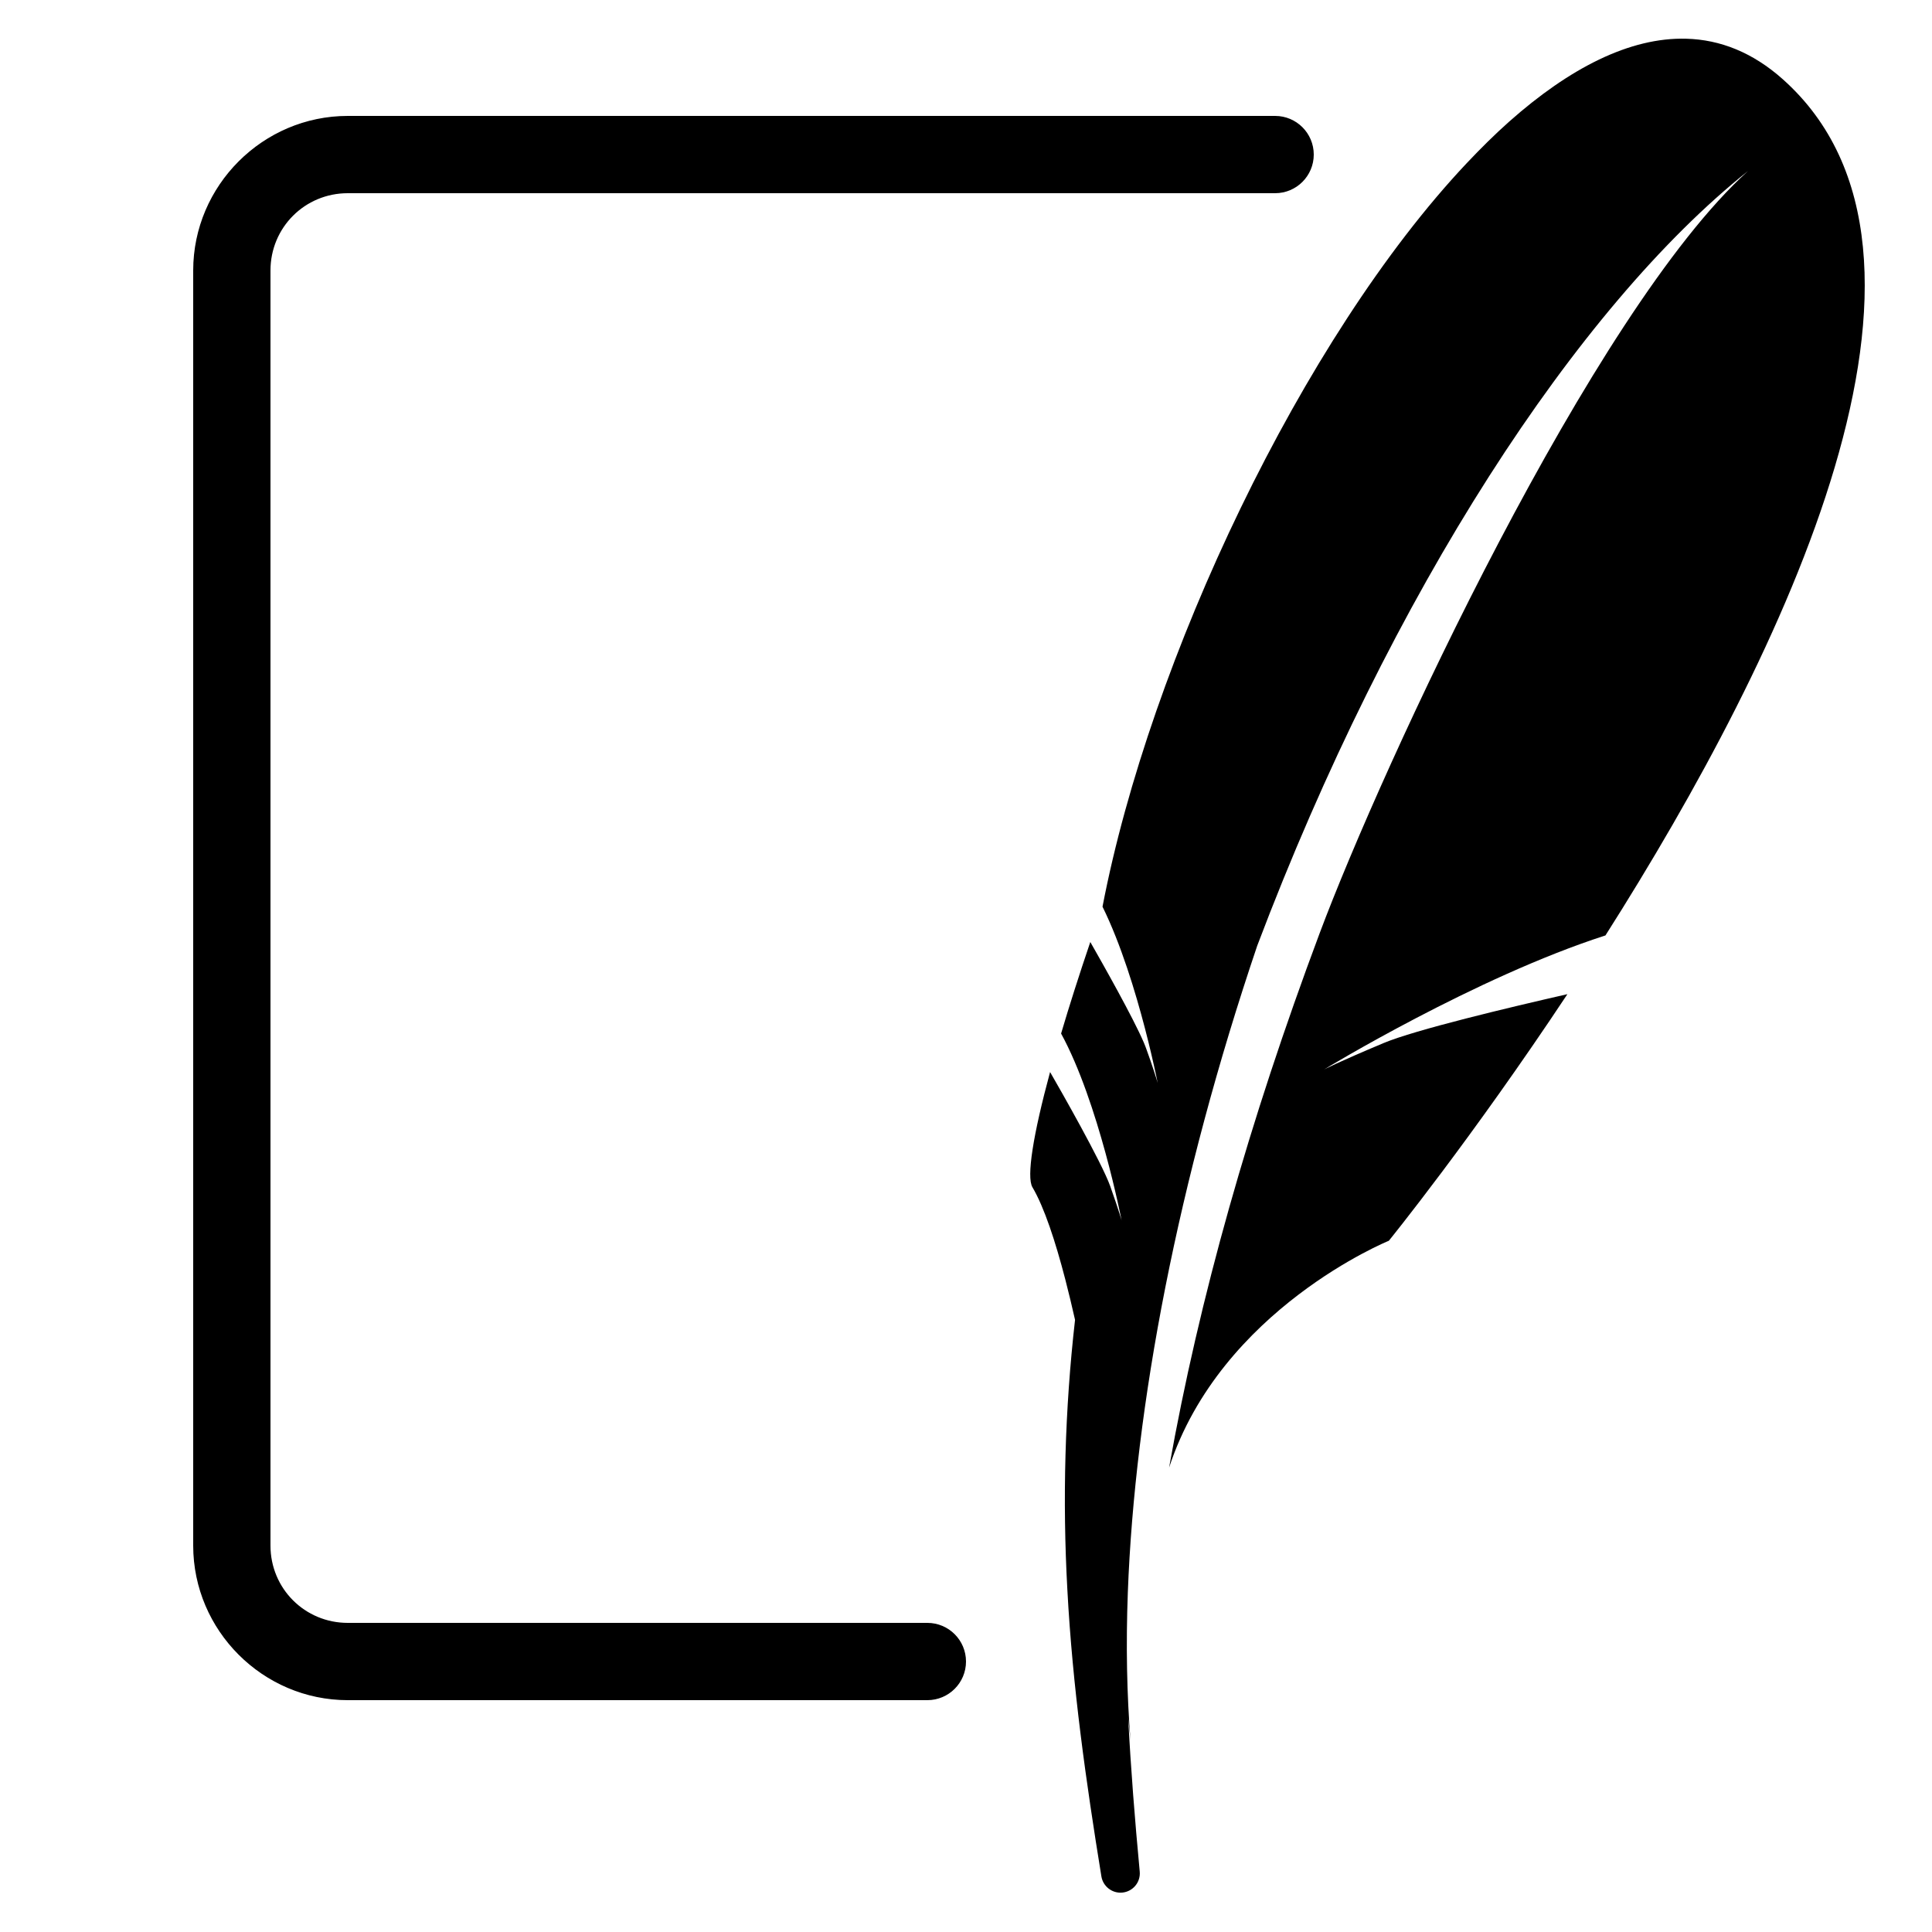
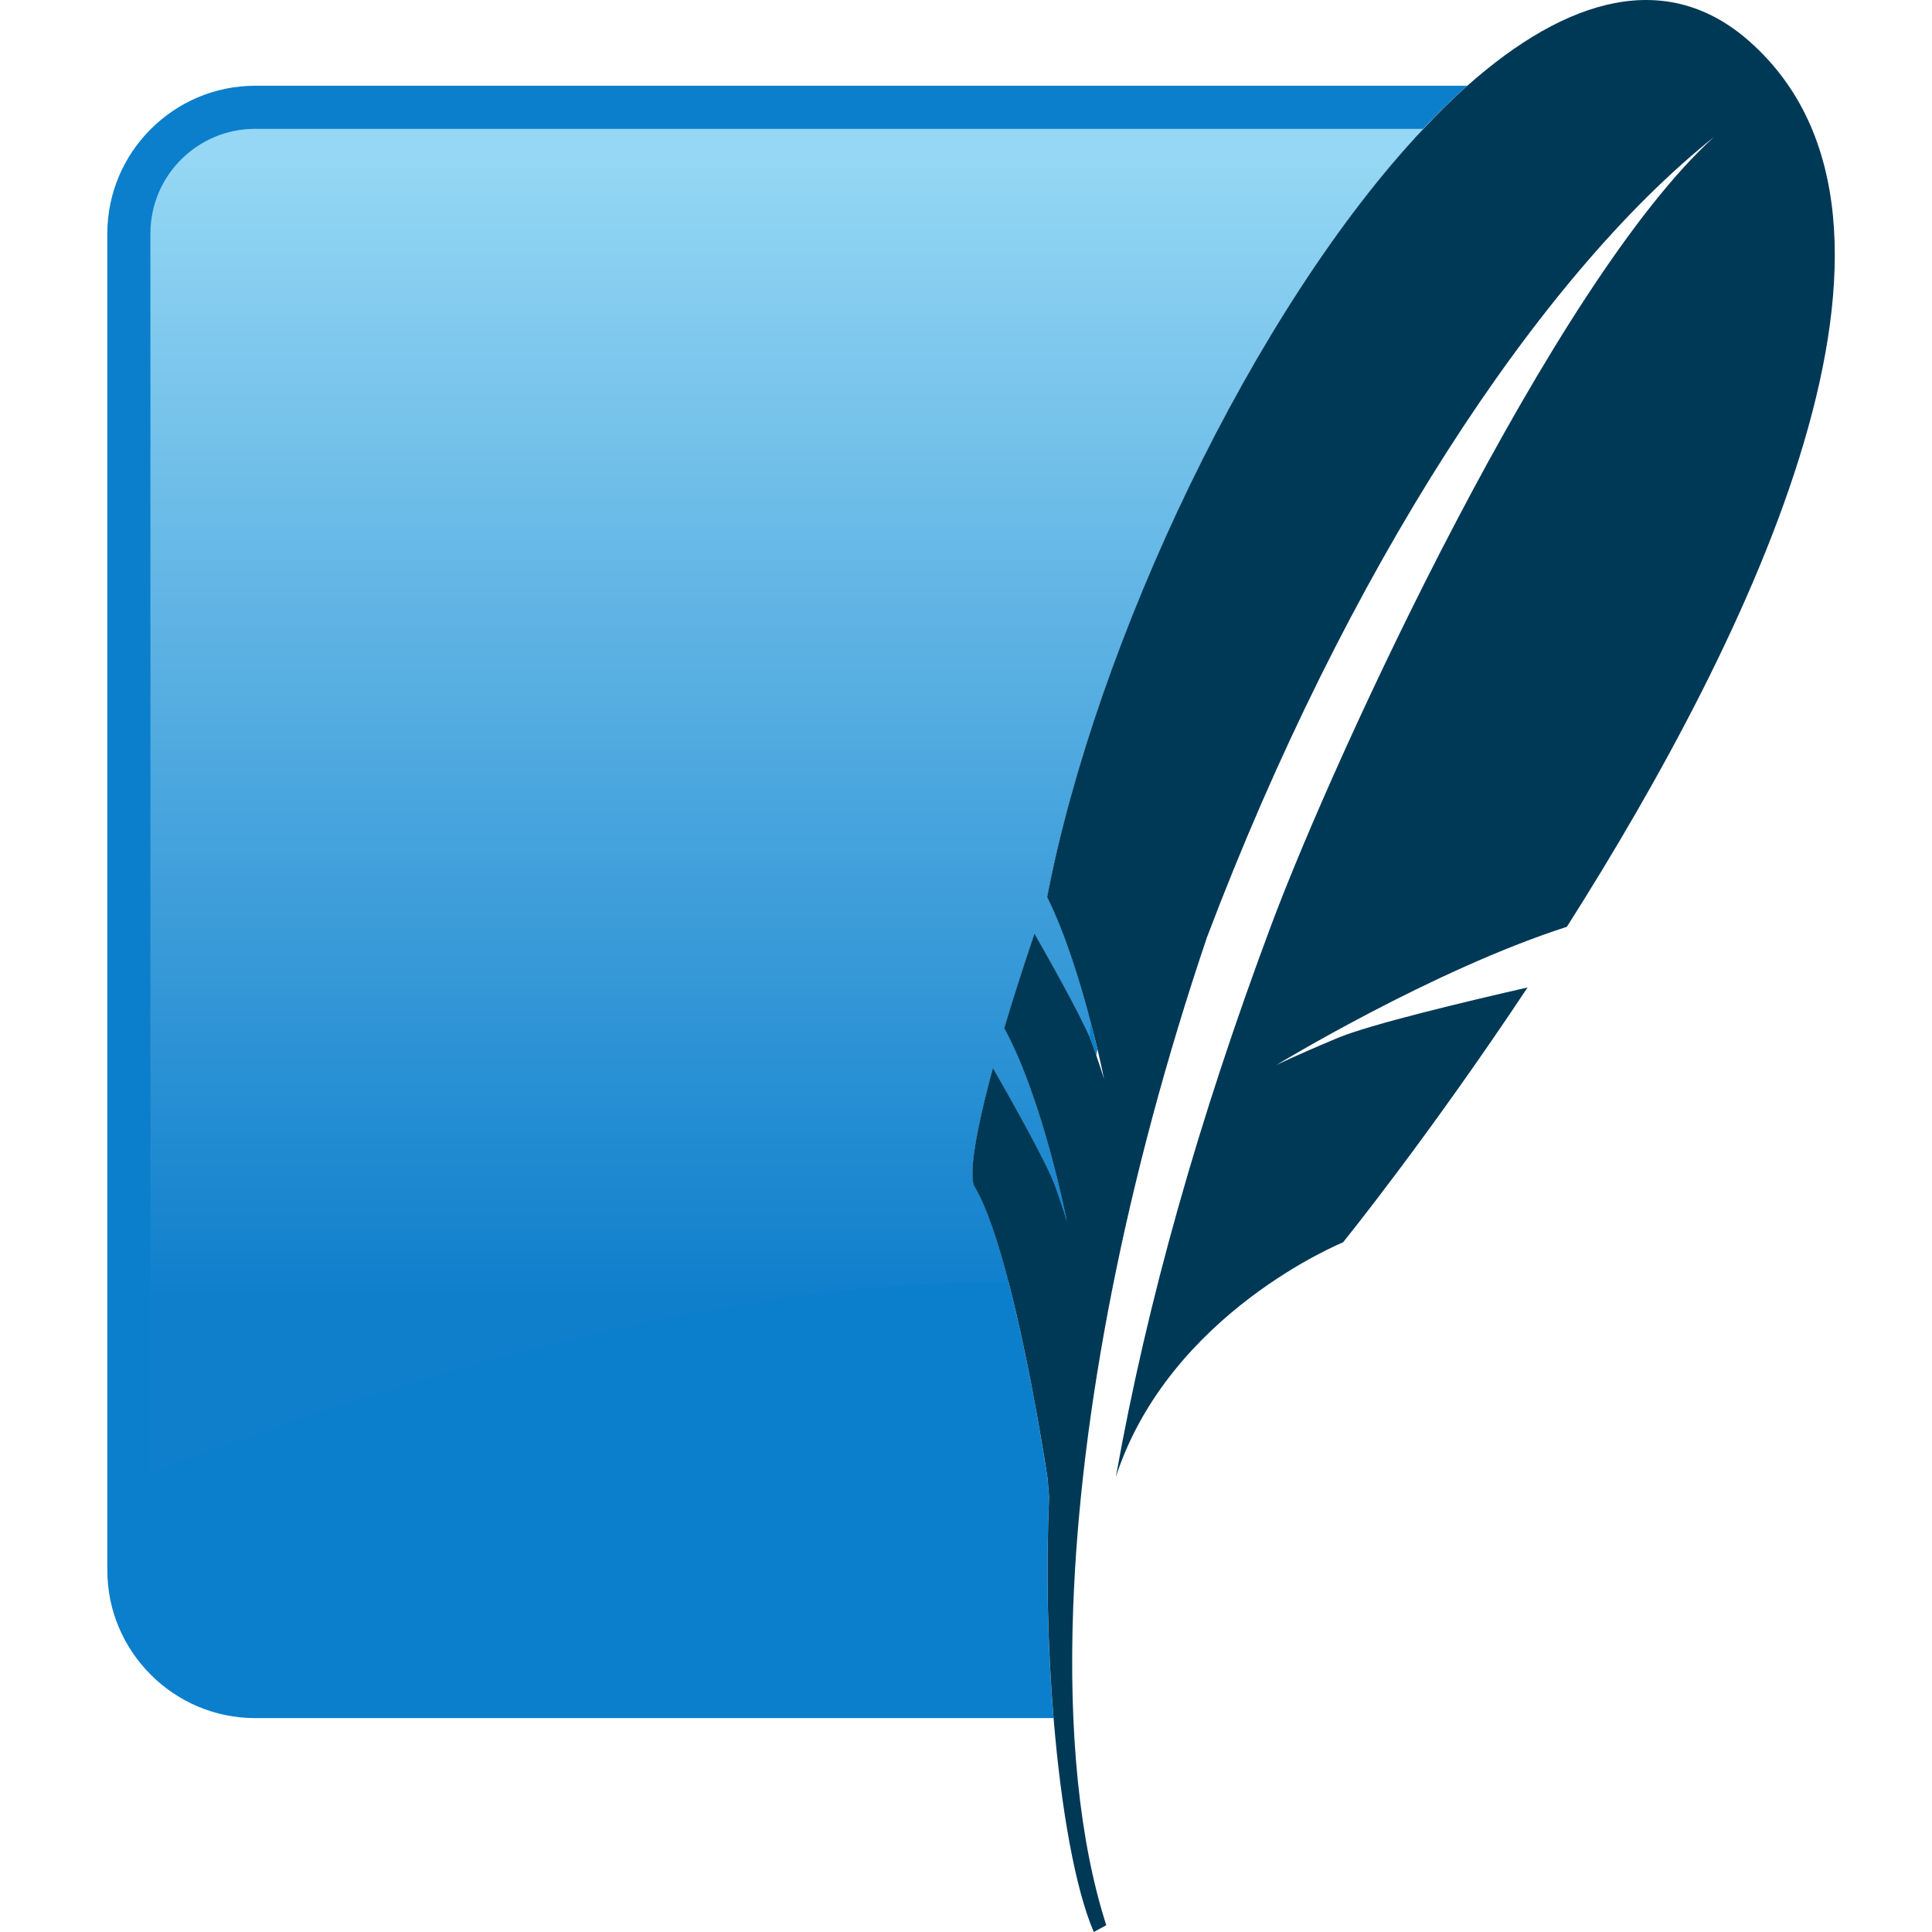
- <svg xmlns="http://www.w3.org/2000/svg" x="0px" y="0px" width="100" height="100" viewBox="0 0 50 50">
-   <path d="M 43.641 1.002 C 42.177 0.961 40.612 1.768 39.059 3.146 C 38.69 3.474 38.321 3.839 37.955 4.227 C 33.705 8.736 29.759 17.087 28.533 23.465 C 29.01 24.433 29.385 25.669 29.631 26.613 C 29.694 26.855 29.75 27.081 29.795 27.275 C 29.903 27.733 29.961 28.029 29.961 28.029 C 29.961 28.029 29.924 27.886 29.768 27.432 C 29.738 27.345 29.703 27.251 29.664 27.139 C 29.647 27.093 29.626 27.037 29.6 26.977 C 29.323 26.332 28.555 24.971 28.217 24.379 C 27.928 25.231 27.674 26.027 27.461 26.748 C 28.435 28.531 29.027 31.586 29.027 31.586 C 29.027 31.586 28.977 31.388 28.732 30.697 C 28.515 30.086 27.433 28.188 27.176 27.744 C 26.737 29.364 26.562 30.459 26.719 30.725 C 27.024 31.241 27.315 32.129 27.57 33.113 C 27.659 33.454 27.742 33.806 27.822 34.158 C 27.557 36.485 27.495 38.823 27.623 41.137 C 27.756 43.645 28.107 46.12 28.504 48.562 C 28.546 48.819 28.782 49.005 29.045 48.98 C 29.32 48.954 29.522 48.711 29.496 48.436 C 29.371 47.105 29.265 45.777 29.197 44.453 L 29.258 45.047 C 29.163 43.858 29.137 42.578 29.188 41.215 C 29.369 36.381 30.482 30.551 32.537 24.475 C 36.01 15.303 40.827 7.942 45.236 4.428 C 41.217 8.058 35.778 19.807 34.15 24.158 C 32.327 29.03 31.035 33.601 30.256 37.982 C 31.6 33.875 35.943 32.111 35.943 32.111 C 35.943 32.111 38.075 29.483 40.564 25.729 C 39.073 26.069 36.623 26.651 35.803 26.996 C 34.593 27.504 34.268 27.678 34.268 27.678 C 34.268 27.678 38.187 25.29 41.549 24.209 C 46.174 16.925 51.213 6.577 46.139 2.051 C 45.359 1.356 44.519 1.026 43.641 1.002 z M 9 3 C 6.803 3 5 4.803 5 7 L 5 40 C 5 42.197 6.803 44 9 44 L 24 44 A 1 1 0 1 0 24 42 L 9 42 C 7.889 42 7 41.111 7 40 L 7 7 C 7 5.889 7.889 5 9 5 L 33 5 A 1 1 0 1 0 33 3 L 9 3 z" />
+ <svg xmlns="http://www.w3.org/2000/svg" viewBox="0 0 128 128">
+   <defs>
+     <linearGradient id="sqlite-original-a" x1="-15.615" x2="-6.741" y1="-9.108" y2="-9.108" gradientTransform="rotate(90 -90.486 64.634) scale(9.2712)" gradientUnits="userSpaceOnUse">
+       <stop stop-color="#95d7f4" offset="0" />
+       <stop stop-color="#0f7fcc" offset=".92" />
+       <stop stop-color="#0f7fcc" offset="1" />
+     </linearGradient>
+   </defs>
+   <path d="M69.5 99.176c-.059-.73-.094-1.2-.094-1.2S67.2 83.087 64.57 78.642c-.414-.707.043-3.594 1.207-7.88.68 1.169 3.54 6.192 4.118 7.81.648 1.824.78 2.347.78 2.347s-1.57-8.082-4.144-12.797a162.286 162.286 0 012.004-6.265c.973 1.71 3.313 5.859 3.828 7.3.102.293.192.543.27.774.023-.137.05-.274.074-.414-.59-2.504-1.75-6.86-3.336-10.082 3.52-18.328 15.531-42.824 27.84-53.754H16.9c-5.387 0-9.789 4.406-9.789 9.789v88.57c0 5.383 4.406 9.789 9.79 9.789h52.897a118.657 118.657 0 01-.297-14.652" fill="#0b7fcc" />
+   <path d="M65.777 70.762c.68 1.168 3.54 6.188 4.117 7.809.649 1.824.781 2.347.781 2.347s-1.57-8.082-4.144-12.797a164.535 164.535 0 012.004-6.27c.887 1.567 2.922 5.169 3.652 6.872l.082-.961c-.648-2.496-1.633-5.766-2.898-8.328 3.242-16.871 13.68-38.97 24.926-50.898H16.899a6.94 6.94 0 00-6.934 6.933v82.11c17.527-6.731 38.664-12.88 56.855-12.614-.672-2.605-1.441-4.96-2.25-6.324-.414-.707.043-3.597 1.207-7.879" fill="url(#sqlite-original-a)" />
+   <path d="M115.95 2.781c-5.5-4.906-12.164-2.933-18.734 2.899a44.347 44.347 0 00-2.914 2.859c-11.25 11.926-21.684 34.023-24.926 50.895 1.262 2.563 2.25 5.832 2.894 8.328.168.64.32 1.242.442 1.754.285 1.207.437 1.996.437 1.996s-.101-.383-.515-1.582c-.078-.23-.168-.484-.27-.773-.043-.125-.105-.274-.172-.434-.734-1.703-2.765-5.305-3.656-6.867-.762 2.25-1.437 4.36-2.004 6.265 2.578 4.715 4.149 12.797 4.149 12.797s-.137-.523-.782-2.347c-.578-1.621-3.441-6.64-4.117-7.809-1.164 4.281-1.625 7.172-1.207 7.88.809 1.362 1.574 3.722 2.25 6.323 1.524 5.867 2.586 13.012 2.586 13.012s.031.469.094 1.2a118.653 118.653 0 00.297 14.651c.504 6.11 1.453 11.363 2.664 14.172l.828-.449c-1.781-5.535-2.504-12.793-2.188-21.156.48-12.793 3.422-28.215 8.856-44.289 9.191-24.27 21.938-43.738 33.602-53.035-10.633 9.602-25.023 40.684-29.332 52.195-4.82 12.891-8.238 24.984-10.301 36.574 3.55-10.863 15.047-15.53 15.047-15.53s5.637-6.958 12.227-16.888c-3.95.903-10.43 2.442-12.598 3.352-3.2 1.344-4.067 1.8-4.067 1.8s10.371-6.312 19.27-9.171c12.234-19.27 25.562-46.648 12.141-58.621" fill="#003956" />
</svg>
